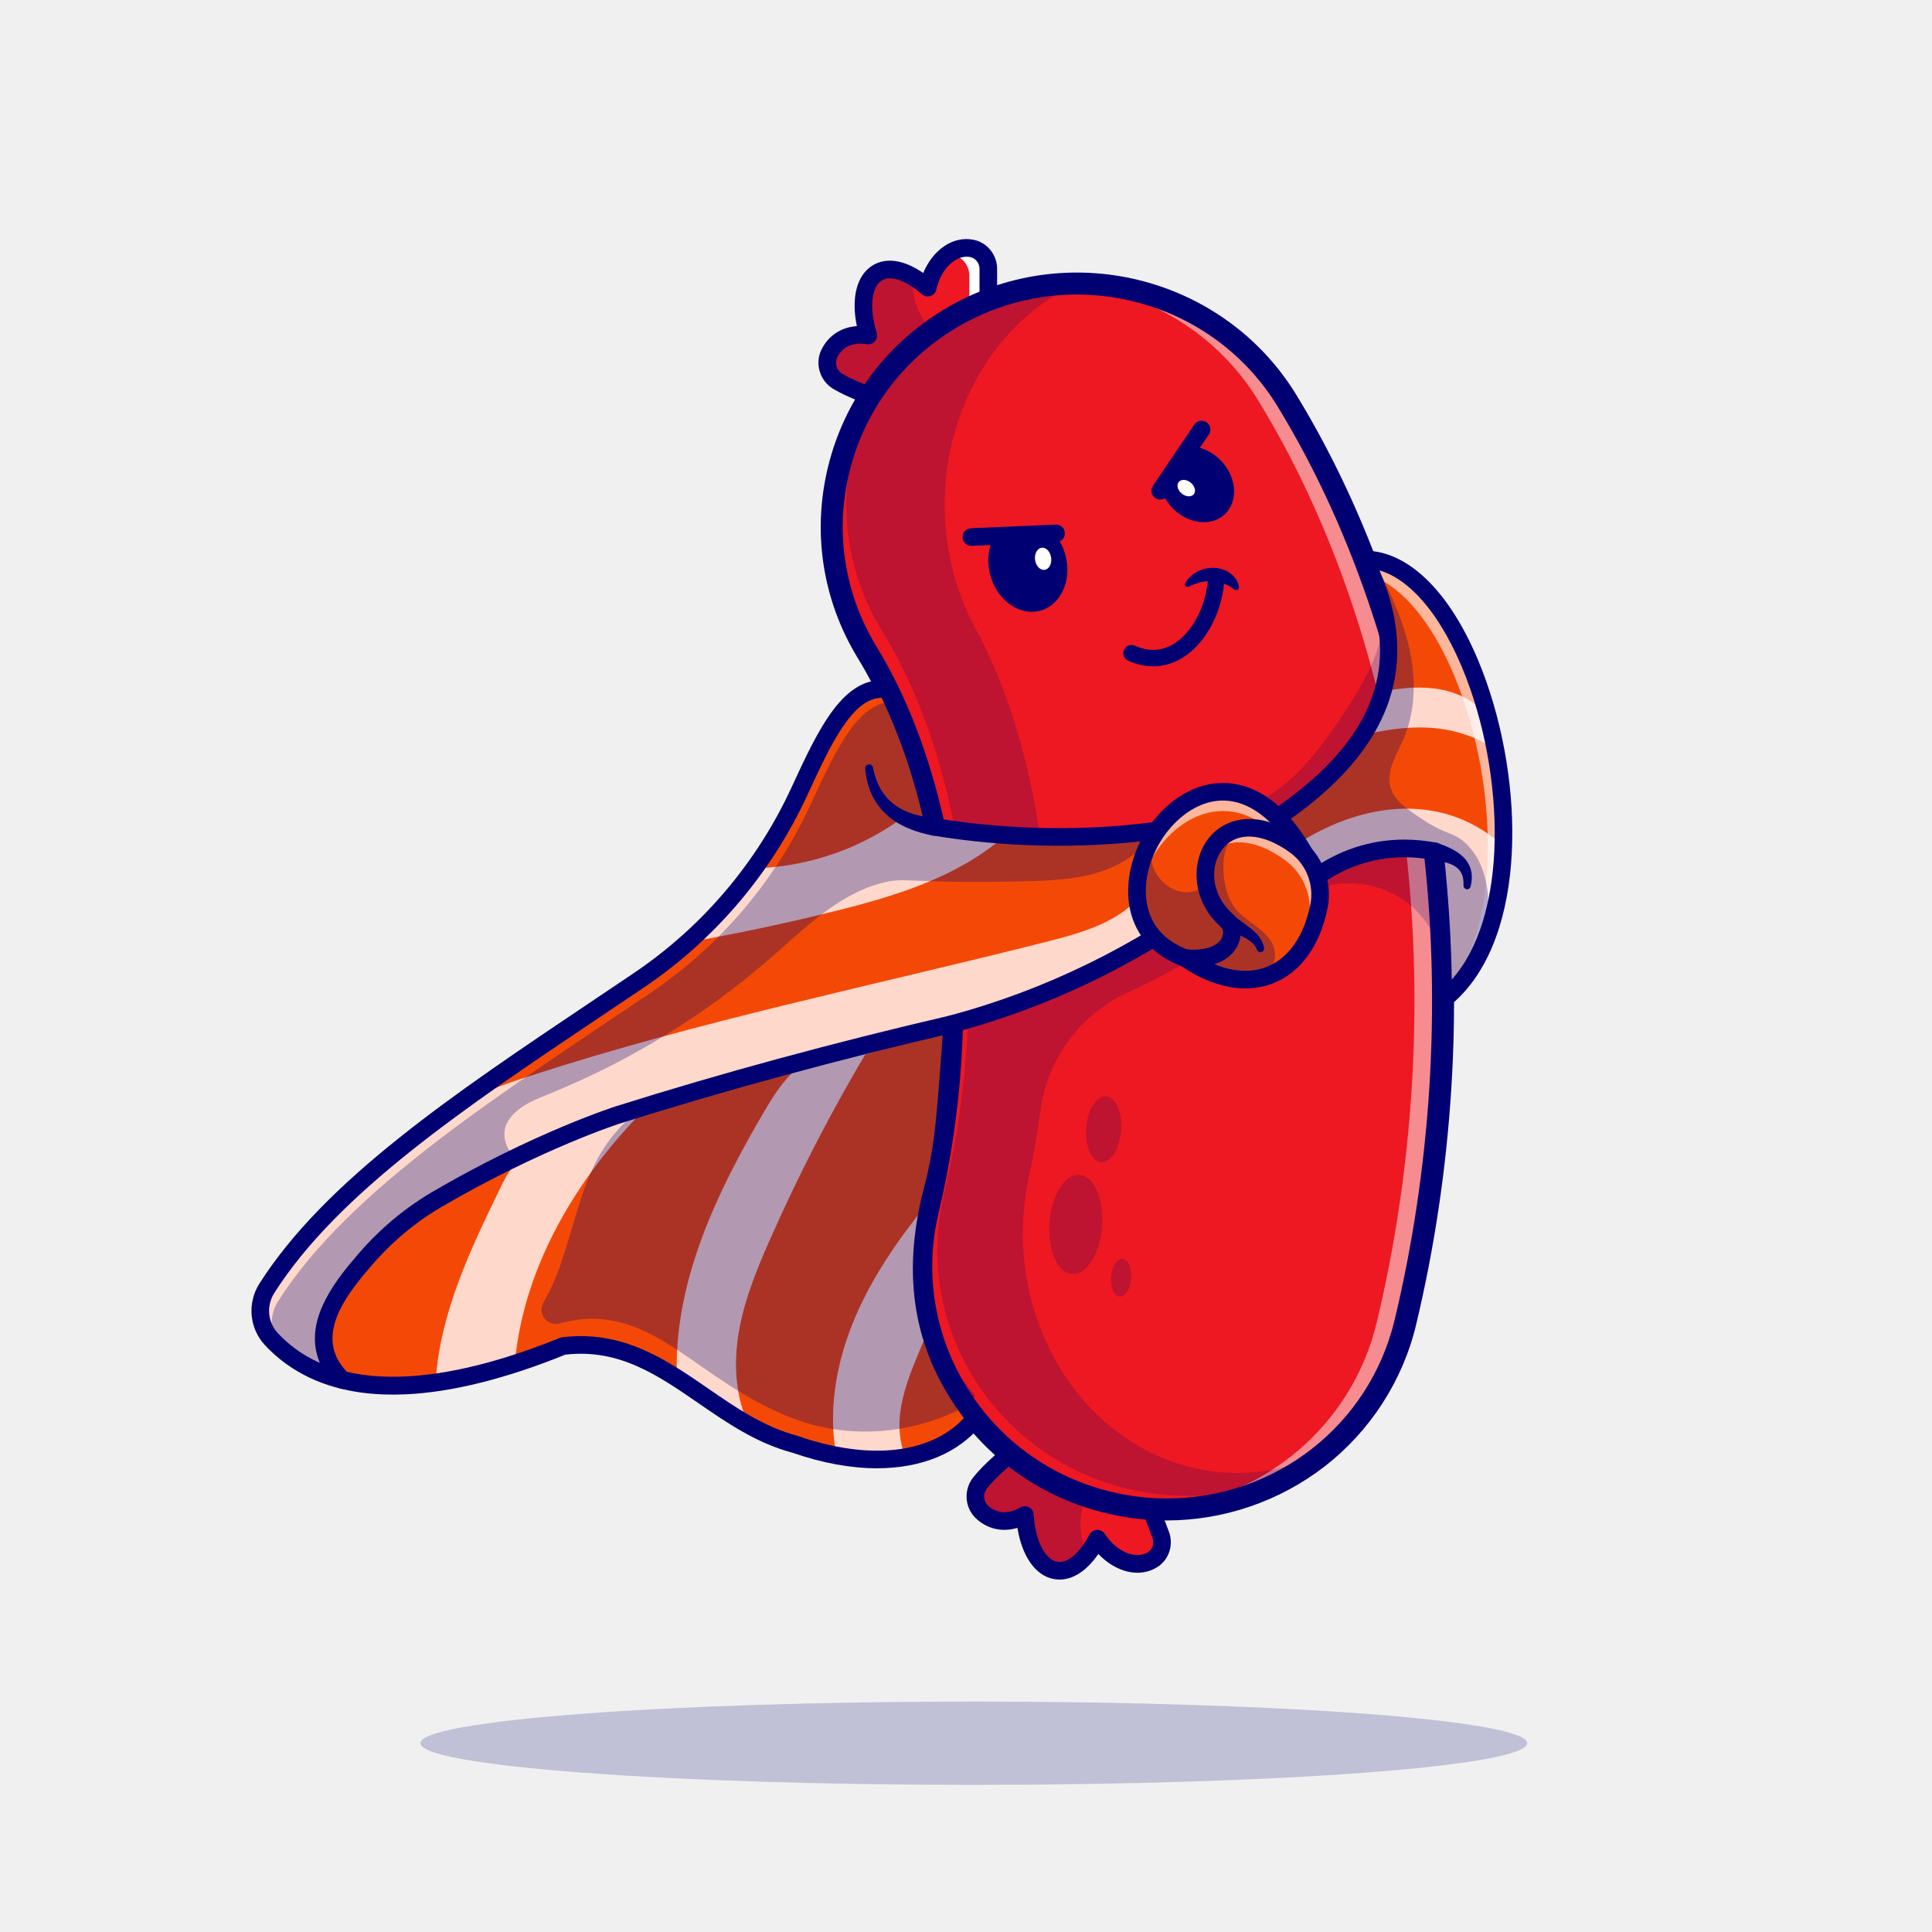
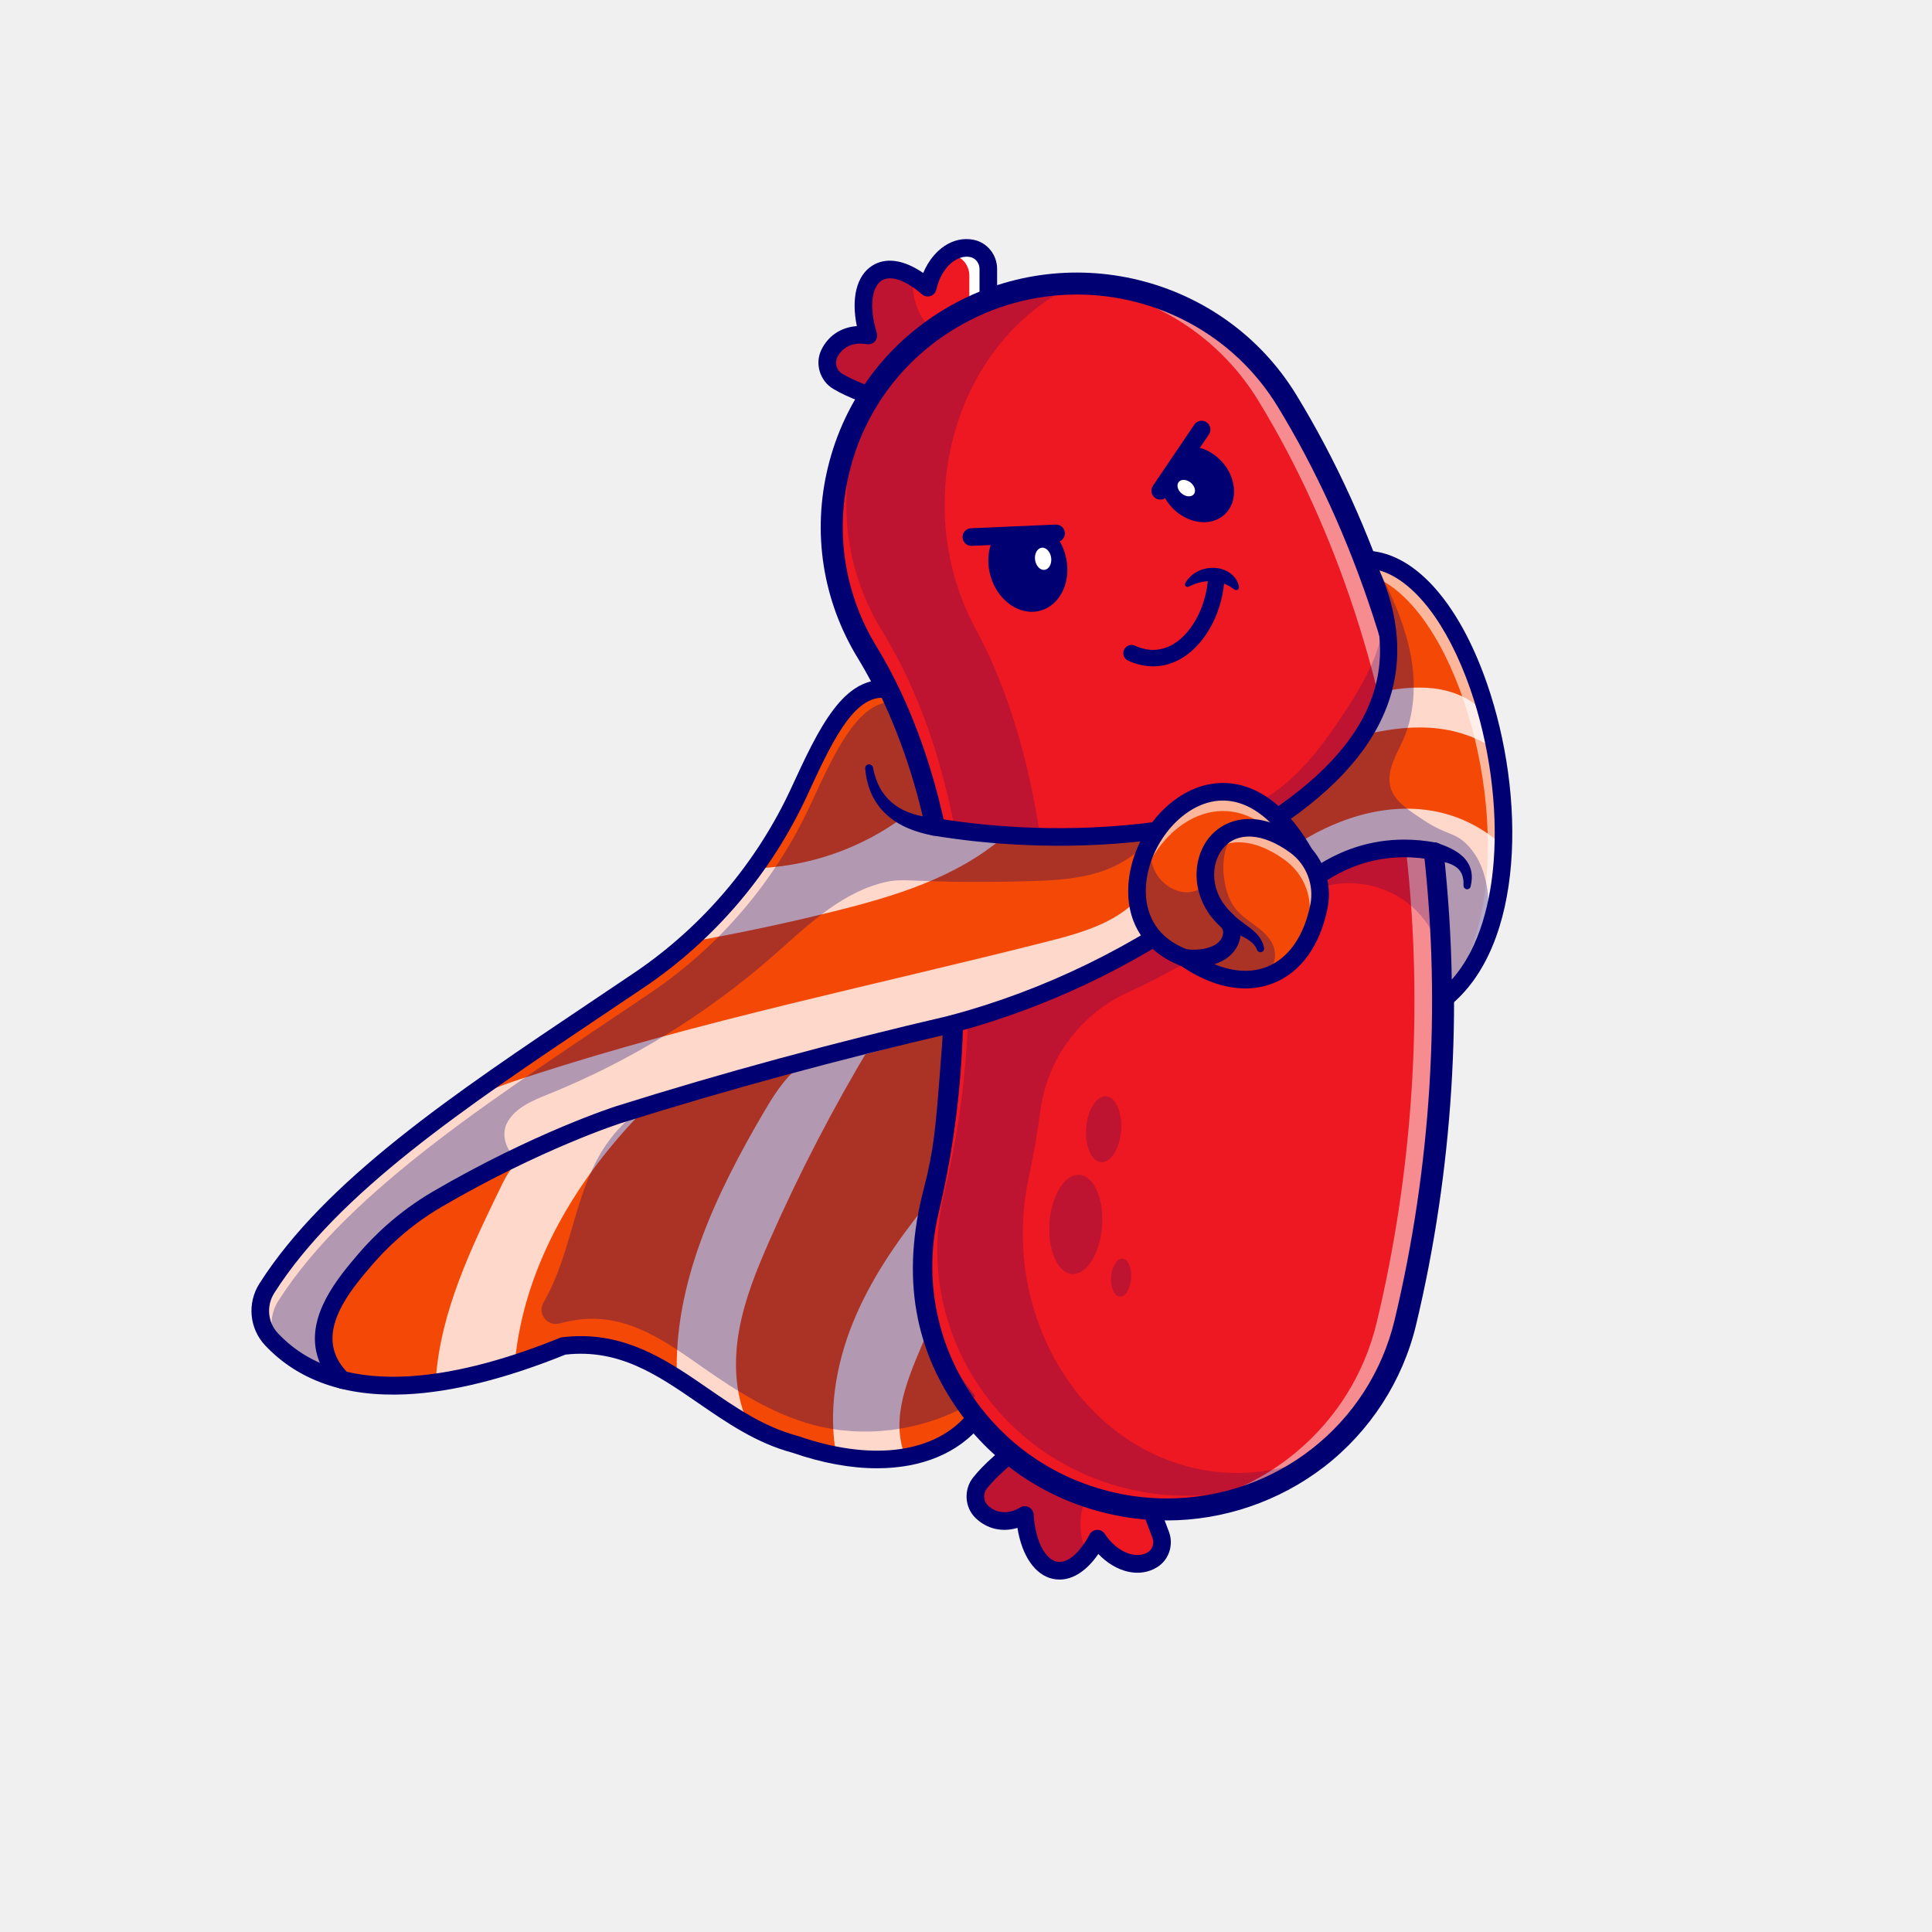
<svg xmlns="http://www.w3.org/2000/svg" version="1.2" viewBox="0 0 4000 4000" width="300" height="300">
  <style>
		.s0 { fill: #ed1821 } 
		.s1 { fill: #ffffff } 
		.s2 { fill: #000072 } 
		.s3 { fill: #ffd8cc } 
		.s4 { fill: #f44906 } 
	</style>
  <g id="Layer 1">
    <g id="&lt;Group&gt;">
      <g id="&lt;Group&gt;">
        <g id="&lt;Group&gt;">
          <g id="&lt;Group&gt;">
            <path id="&lt;Path&gt;" class="s0" d="m2046.2 556.8v133l-39.3 32.6-140.8 116.9c-51.9-14.4-98.6-30.2-131.4-49.6-19.7-11.6-27.7-36.5-17.9-57.1 13.6-28.8 43.9-44.5 81-37.9-32.4-106.2 15.1-166.8 92.3-121.5 9.8 5.7 20 13.2 30.7 22.4 13.1-56.9 54.4-88.9 91.6-81.3 19.8 4.1 33.8 22.2 33.8 42.5z" />
          </g>
          <g id="&lt;Group&gt;">
            <path id="&lt;Path&gt;" class="s1" d="m2046.2 556.8v133l-39.3 32.6-140.8 116.9q-8.6-2.4-17-4.8l118.5-98.5 39.3-32.6v-132.9c0-20.4-13.9-38.4-33.8-42.5-3.5-0.7-7.1-1-10.7-1 15.5-11.4 33.2-16.1 50-12.7 19.8 4.1 33.8 22.2 33.8 42.5z" />
          </g>
          <g id="&lt;Group&gt;" style="opacity: .2">
            <g id="&lt;Group&gt;">
              <path id="&lt;Path&gt;" class="s2" d="m2006.9 722.4l-140.8 116.9c-51.9-14.4-98.6-30.2-131.4-49.6-19.7-11.6-27.7-36.5-17.9-57.1 13.6-28.8 43.9-44.5 81-37.9-32.4-106.2 15.1-166.8 92.3-121.5-2.5 29.2 3.7 59.1 18.9 84.2 21 34.6 58.1 58.2 97.9 65z" />
            </g>
          </g>
          <g id="&lt;Group&gt;">
            <path id="&lt;Compound Path&gt;" fill-rule="evenodd" class="s2" d="m1866.1 857.5q-2.5 0-4.9-0.6c-63.5-17.7-105.4-33.6-135.8-51.6-27.7-16.4-38.7-51.7-25.1-80.5 14.1-29.6 41.1-47.4 73.7-49.6-11.9-57.6-0.6-104.2 31.3-124.8 28.3-18.4 66.1-12.8 106.1 14.8 20.5-48.8 62.2-77.4 104.6-68.7 28.1 5.8 48.4 31.1 48.4 60.3v133c0 5.4-2.4 10.5-6.6 14l-180.1 149.5c-3.3 2.8-7.4 4.2-11.6 4.2zm-84.8-146.1c-21.7 0-39.2 10.3-48.1 29-5.6 11.9-0.9 26.7 10.8 33.6 25.7 15.2 63.3 29.6 117.8 45.2l166.2-138v-124.4c0-12-8.1-22.3-19.3-24.6-25.6-5.3-58.9 18.5-70.2 67.5-1.4 6.2-6 11.3-12.1 13.2-6.1 2-12.8 0.6-17.6-3.6-34.1-29.6-65.4-40.2-83.7-28.3-17.9 11.5-27.8 49.5-9.9 108.4 1.8 6 0.4 12.6-3.8 17.4-4.2 4.7-10.6 6.9-16.8 5.8q-6.9-1.2-13.3-1.2zm264.9-21.6z" />
          </g>
          <g id="&lt;Group&gt;">
            <path id="&lt;Path&gt;" class="s0" d="m2386.4 3229c-32 20.3-82 5.1-114.4-43.4-6.7 12.4-13.6 23-20.7 31.8-56.1 69.7-122.1 29.9-129.5-80.8-32.3 19.3-66.2 15.4-89.2-6.7-16.5-15.8-17.8-41.9-3.5-59.7 23.8-29.8 61.9-61.2 105.3-93.1l173.1 59.4 48.3 16.5 47.2 124.4c7.2 18.9 0.6 40.8-16.6 51.6z" />
          </g>
          <g id="&lt;Group&gt;" style="opacity: .2">
            <g id="&lt;Group&gt;">
              <path id="&lt;Path&gt;" class="s2" d="m2239 3132c-5.3 28.8-0.4 59 12.3 85.4-56.1 69.7-122.1 29.9-129.5-80.8-32.3 19.3-66.2 15.4-89.2-6.7-16.5-15.8-17.8-41.9-3.5-59.7 23.8-29.8 61.9-61.2 105.3-93.1l173.1 59.4c-34.8 20.4-61.1 55.7-68.5 95.5z" />
            </g>
          </g>
          <g id="&lt;Group&gt;">
            <path id="&lt;Compound Path&gt;" fill-rule="evenodd" class="s2" d="m2193.9 3270.3q-7 0.1-13.9-1.4c-37.1-8-64.2-47.6-73.5-105.6-31.3 9.4-62.8 2.5-86.5-20.2-23-22.1-25.2-59.1-5.1-84.3 22-27.5 55.5-57.3 108.7-96.3 4.8-3.6 11-4.5 16.7-2.6l221.4 75.9c5.1 1.8 9.2 5.7 11.1 10.8l47.2 124.3c10.4 27.3 0.4 58.2-23.8 73.5-36.6 23.2-85.7 11.2-122.2-27.1-23.7 34.4-51.8 53-80.1 53zm-72.1-151.9c2.9 0 5.8 0.7 8.5 2.1 5.6 2.9 9.3 8.6 9.7 14.9 4.1 61.4 26.9 93.4 47.7 97.8 21.4 4.7 46.9-16.4 68.2-56.2 3-5.7 8.8-9.3 15.2-9.6 6.4-0.3 12.4 2.7 16 8 27.9 41.8 67.5 52.3 89.6 38.2 9.6-6.1 13.5-18.6 9.3-29.8l-44.2-116.3-204.3-70c-45.5 33.9-75.5 60.7-94.1 84.1-8.5 10.6-7.7 26 1.9 35.2 17.8 17.1 42.9 18.6 67.2 4.2 2.8-1.8 6.1-2.6 9.3-2.6z" />
          </g>
          <g id="&lt;Group&gt;">
            <path id="&lt;Path&gt;" class="s0" d="m2909.7 2737.8c-26.1 108.7-85.8 200.7-165.7 267.7-11 9.3-22.4 18.1-34.1 26.3-0.1 0-0.1 0.1-0.1 0.1-84.5 59.4-186.9 93.2-293.9 93.2-38.8 0-78.3-4.4-117.7-13.7-272.9-64.2-441.7-335.5-376.9-606.1 99-413.7 49.6-866.8-125.8-1154.3-108.8-178.4-92.8-397.2 23.3-556.1 38.6-53 88.5-99.3 148.5-135.3 82-49.1 172.5-72.6 261.9-72.7 172.1-0.2 340 86.4 435.6 243 161.7 265.1 267.6 588.9 306.2 936.3 35.5 319.8 14.3 655.7-61.3 971.6z" />
          </g>
          <g id="&lt;Group&gt;" style="opacity: .5">
            <path id="&lt;Path&gt;" class="s1" d="m2909.7 2737.8c-26.1 108.7-85.8 200.7-165.7 267.7-11 9.3-22.4 18.1-34.1 26.3-0.1 0-0.1 0.1-0.1 0.1-84.5 59.4-186.9 93.2-293.9 93.2q-15.1 0-30.4-0.9c96.6-5.5 188.2-38.2 265-92.3 0.1 0 0.1-0.1 0.1-0.1 11.8-8.2 23.2-17 34.2-26.3 79.9-67 139.6-159 165.6-267.7 75.7-315.9 96.8-651.8 61.3-971.6-38.5-347.4-144.4-671.2-306.2-936.3-89.9-147.4-243.8-232.7-405.1-242.1 9.6-0.6 19.2-0.9 28.8-0.9 172.1-0.2 340 86.4 435.6 243 161.7 265.1 267.6 588.9 306.2 936.3 35.5 319.8 14.3 655.7-61.3 971.6z" />
          </g>
          <g id="&lt;Group&gt;">
            <path id="&lt;Compound Path&gt;" fill-rule="evenodd" class="s2" d="m2415.9 3147.9c-41.2 0-82.5-4.8-122.9-14.3-138.7-32.6-256-117-330.3-237.6-73.6-119.3-96.2-259.9-63.6-396 97.7-408.1 49.4-854.5-123-1137.2-73.2-119.9-95.1-261-61.5-397.2 33.7-137 119.3-252.6 241-325.5 250.3-150.1 577.2-70.3 728.6 177.9 163.5 267.9 270.5 595 309.4 945.7 35.8 322.3 14.4 661-61.8 979.4-27.7 115.9-95.1 220-189.6 293.2-93.1 72-209 111.6-326.3 111.6zm-186.5-2538.1c-85.5 0-172.1 22.4-250.4 69.4-111.2 66.6-189.4 172.2-220.2 297.3-30.6 124.3-10.7 253.1 56.2 362.6 178.3 292.4 228.8 752.3 128.4 1171.5-29.7 124.2-9.1 252.6 58 361.5 68 110.2 175.2 187.3 302 217.2 37 8.7 74.9 13.1 112.5 13.1 225.6 0 419.5-152.1 471.6-369.9 75-313.4 96.1-646.6 60.8-963.8-38.2-344.1-143-664.7-303-926.9-91-149.3-251.6-232-415.9-232z" />
          </g>
          <g id="&lt;Group&gt;">
            <path id="&lt;Path&gt;" class="s2" d="m2153.9 1264.3c-42.9 11.7-89.2-21-103.5-73-8.1-29.8-4.1-59.4 8.8-81.5l123.2-5.3c10.4 12 18.6 27 23.3 44.1 14.3 52.1-8.9 103.9-51.8 115.7z" />
          </g>
          <g id="&lt;Group&gt;">
            <path id="&lt;Path&gt;" class="s2" d="m2011.1 1130.1c-9.7 0-17.8-7.6-18.2-17.4-0.4-10.1 7.3-18.6 17.4-19l175.4-7.6c10-0.4 18.5 7.3 19 17.4 0.4 10-7.3 18.6-17.4 19l-4.1 0.2-171.3 7.4q-0.4 0-0.8 0z" />
          </g>
          <g id="&lt;Group&gt;">
            <path id="&lt;Path&gt;" class="s1" d="m2176.3 1154.7c1.7 12.6-4.4 23.9-13.6 25.1-9.2 1.2-18-8.1-19.7-20.7-1.7-12.6 4.4-23.8 13.6-25.1 9.2-1.2 18 8.1 19.7 20.7z" />
          </g>
          <g id="&lt;Group&gt;">
            <path id="&lt;Path&gt;" class="s2" d="m2426.3 1050.5c-10.6-11.3-18-24.2-22.2-37.4l60.1-89c22.4 0.5 46.2 11 64.6 30.6 32.1 34.4 35.2 83.7 6.9 110.2-28.3 26.4-77.3 20-109.5-14.4z" />
          </g>
          <g id="&lt;Group&gt;">
            <path id="&lt;Path&gt;" class="s2" d="m2402.1 1034.3c-3.5 0-7.1-1-10.2-3.2-8.4-5.6-10.5-16.9-4.9-25.3l85.7-126.7c5.6-8.3 16.9-10.5 25.3-4.9 8.3 5.7 10.5 17 4.9 25.3l-85.7 126.8c-3.5 5.2-9.3 8-15.1 8z" />
          </g>
          <g id="&lt;Group&gt;">
            <path id="&lt;Path&gt;" class="s1" d="m2440.4 997.9c5.1-6.3 16.2-5.7 24.8 1.3 8.6 7 11.5 17.8 6.4 24.1-5.1 6.2-16.3 5.6-24.9-1.4-8.6-7-11.4-17.7-6.3-24z" />
          </g>
          <g id="&lt;Group&gt;">
            <g id="&lt;Group&gt;">
              <path id="&lt;Path&gt;" class="s2" d="m2387.5 1379.6c-17.1 0-34.5-3.9-51.8-11.8-8.6-3.8-12.4-13.9-8.5-22.5 3.9-8.5 13.9-12.3 22.5-8.5 28.4 12.9 55.6 11.5 80.9-4 39.2-24.2 68.2-81.4 70.6-139 0.3-9.4 8.2-16.7 17.7-16.3 9.3 0.4 16.7 8.3 16.3 17.7-2.8 69.4-37.7 136.3-86.7 166.5-19.4 12-40 17.9-61 17.9z" />
            </g>
            <g id="&lt;Group&gt;">
              <path id="&lt;Path&gt;" class="s2" d="m2453.9 1207.6c5.2-9.8 13.7-18 23.8-23.5 10.1-5.6 21.9-8.5 33.8-8.5 11.8 0 24 3.3 34.2 10.2 10 6.9 17.9 17.6 19.4 29.3 0.5 3.2-1.8 6.2-5 6.6-1.6 0.2-3.1-0.2-4.3-1.1l-0.4-0.3c-7.8-5.8-14.7-9.6-22-12.2-7.3-2.6-14.9-4.2-22.8-4.8-7.9-0.5-16 0.2-24.3 2.1-8.2 1.8-16.5 4.9-25.3 9.2l-0.2 0.1c-2.6 1.2-5.7 0.1-7-2.4-0.7-1.6-0.6-3.3 0.1-4.7z" />
            </g>
          </g>
          <g id="&lt;Group&gt;" style="opacity: .2">
            <g id="&lt;Group&gt;">
              <path id="&lt;Path&gt;" class="s2" d="m2978.5 1939.5q-0.2 4.5-0.3 9.1c0 0.7-1.1 0.7-1.2 0q-0.1-4.6-0.2-9.1c-0.1-1.1 1.7-1.1 1.7 0z" />
            </g>
          </g>
          <g id="&lt;Group&gt;">
            <g id="&lt;Group&gt;" style="opacity: .2">
              <g id="&lt;Group&gt;">
                <path id="&lt;Path&gt;" class="s2" d="m2973.5 1946.3c-13.2-30.3-33.8-57.5-60.1-77.6-45.5-34.9-106.7-48.2-162.6-35.5-9 2.1-18.4 5.2-24.3 12.3-6.7 8.2-7.1 19.6-8.3 30.1-10.5 91.5-116.1 158.8-203.5 129.7-12.1-4-24-9.6-36.7-10.8-23.2-2.2-45 10.3-65.4 21.6-23.7 13.2-48.1 25.3-72.9 36.3-100.3 44.3-170.5 136.7-185.4 245.3-6.5 47.4-14.7 94.6-24.6 141.3-56.6 266.6 90.9 533.9 329.3 597.2 34.5 9.1 68.9 13.5 102.8 13.5 63.9 0 125.9-15.6 182.2-44.2 12.9-6.5 25.5-13.6 37.7-21.5-22.6 17.9-46.6 33.9-71.8 47.8-0.1 0-0.1 0.1-0.1 0.1-75.7 41.8-162.3 65-252 65-39.5 0-79.6-4.5-119.7-13.8-277.6-64.8-449.2-338.5-383.4-611.4 100.7-417.4 50.5-874.5-127.9-1164.5-99.9-162.4-96.4-357.9-8-512.3 38.6-53 88.5-99.3 148.5-135.3 82-49.1 172.5-72.6 261.9-72.7-20.2 9.4-40 20.6-59.3 33.6-209.7 141.8-276.9 446.8-150.1 681.2 96.9 179 149.7 423.1 153.6 681.4q222.2-114.7 444.4-229.5c100.2-51.7 216.4-104.7 321.5-63.7 8.4 3.2 17 7.5 21.5 15.3 3.6 6.3 3.9 13.9 4.1 21.2q2.2 93 0.8 186z" />
              </g>
            </g>
            <g id="&lt;Group&gt;" style="opacity: .2">
              <g id="&lt;Group&gt;">
                <path id="&lt;Path&gt;" class="s2" d="m2973.5 1946.3l16.3 70.2c-0.9-24.2-6.6-48-16.3-70.2z" />
              </g>
            </g>
          </g>
          <g id="&lt;Group&gt;" style="opacity: .2">
            <g id="&lt;Group&gt;">
              <path id="&lt;Path&gt;" class="s2" d="m2841.8 1162.8c50.9 20.3 73.8 79 84.9 132.7 11.8 56.9 16.6 115.8 7.7 173.2-8.9 57.4-32 113.4-71 156.5-54.8 60.6-135 90.5-212.2 117.3-18.4-26.3-38.4-51.6-59.7-75.6 82.4-37 139.8-112.8 189.5-188.1 29.4-44.6 57.7-90.7 73.3-141.8 15.5-51.1 17.2-108.2-5.8-156.5" />
            </g>
          </g>
          <g id="&lt;Group&gt;" style="opacity: .2">
            <path id="&lt;Path&gt;" class="s2" d="m2279.8 2406.2c-19.9-1.5-33.8-33.2-30.9-70.9 2.8-37.6 21.2-66.9 41.2-65.4 19.9 1.5 33.8 33.2 31 70.9-2.9 37.6-21.3 66.9-41.3 65.4z" />
          </g>
          <g id="&lt;Group&gt;" style="opacity: .2">
            <path id="&lt;Path&gt;" class="s2" d="m2219.6 2637.6c-30.1-2.2-51-50-46.7-106.7 4.2-56.6 32-100.8 62-98.5 30.1 2.2 51 50 46.7 106.7-4.2 56.6-32 100.8-62 98.5z" />
          </g>
          <g id="&lt;Group&gt;" style="opacity: .2">
            <path id="&lt;Path&gt;" class="s2" d="m2318.2 2684.4c-11.4-0.9-19.4-19.1-17.8-40.7 1.6-21.6 12.2-38.5 23.7-37.6 11.5 0.8 19.4 19.1 17.8 40.7-1.6 21.6-12.2 38.4-23.7 37.6z" />
          </g>
          <g id="&lt;Group&gt;">
            <g id="&lt;Group&gt;">
              <g id="&lt;Group&gt;">
                <g id="&lt;Group&gt;">
                  <path id="&lt;Path&gt;" class="s3" d="m3095.7 1882.1c-18.7 78.4-53.6 145-108 188 0.4-98.6-5.7-201.3-17.1-307.5-100-19-188.9 7.2-261.7 65.2l-90-118.3c268.4-171.5 304.1-357.3 206.5-551.2 4.5 0 9 0.2 13.5 0.7 186.5 19.7 323.6 444.6 256.8 723.1z" />
                </g>
                <g id="&lt;Group&gt;">
                  <path id="&lt;Path&gt;" class="s4" d="m2634 1699.7c73.6-44.2 134.1-105.9 187.1-177.8 87.2-20.4 183.4-30.4 274.9 29.5q25.3 100.2 16.9 200.5c-119.8-109.2-283.4-95.8-425.1-5.9z" />
                </g>
                <g id="&lt;Group&gt;">
                  <path id="&lt;Path&gt;" class="s4" d="m3080.4 1483.2c-52.7-63.1-135-68.3-217.8-51.4 11.1-21.5 16.4-44.9 18.2-69.4 9.4-70.5-12.5-138.2-55.4-204.1 86.5 7.6 157.6 75.6 213.1 204.1 20.8 36.7 34 77.4 41.9 120.8z" />
                </g>
                <g id="&lt;Group&gt;" style="opacity: .6">
                  <g id="&lt;Group&gt;">
                    <path id="&lt;Path&gt;" class="s1" d="m2620.6 1711.8l-1.7-2.3c18.7-11.9 36.3-24 52.8-36.1-15.8 12.9-32.8 25.7-51.1 38.4z" />
                  </g>
                  <g id="&lt;Group&gt;">
                    <path id="&lt;Path&gt;" class="s1" d="m3095.7 1882.1c-18.7 78.4-53.6 145-108 188 0-2 0-4 0-6 36.2-41.2 60.9-95.5 75.6-156.9 62.5-260.8-53.8-650.1-222-714.6q-7.3-17.1-15.9-34.3c4.5 0 9 0.2 13.5 0.7 186.5 19.7 323.6 444.6 256.8 723.1z" />
                  </g>
                </g>
                <g id="&lt;Group&gt;">
                  <path id="&lt;Compound Path&gt;" fill-rule="evenodd" class="s2" d="m2987.7 2088.3c-2.7 0-5.5-0.6-8-1.9-6.3-3-10.3-9.4-10.2-16.4 0.4-89.9-4.9-187.9-15.6-291.7-84.7-12.7-165.3 9.3-233.7 63.8-3.8 3.1-8.7 4.5-13.6 3.8-4.9-0.6-9.3-3.1-12.3-7l-89.9-118.3c-3.1-4.1-4.3-9.2-3.4-14.2 0.9-5.1 3.8-9.5 8.1-12.2 240.4-153.7 303.9-321.4 200-527.7-2.9-5.7-2.6-12.4 0.7-17.8 3.4-5.3 9.2-8.6 15.6-8.6 98.8 0 193.5 102.7 253.2 274.9 80.1 230.9 79.4 544-79.6 669.4-3.3 2.5-7.3 3.9-11.3 3.9zm-80.4-350c21.9 0 44.2 2.1 66.7 6.4 7.9 1.5 13.8 8 14.7 16 10.1 94.2 15.8 183.9 17 267.4 60.6-68.1 80.9-168.1 86.8-244.7 8.7-113-8.9-242.9-48.3-356.5-46.9-135-116.9-225.4-188.1-245.9 40.8 94.6 47.8 184.3 20.6 267-31.7 96.6-107.5 183.8-231.4 266.1l67 88.2c58.9-42.3 125.2-64 195-64z" />
                </g>
                <g id="&lt;Group&gt;">
                  <path id="&lt;Path&gt;" class="s2" d="m2975 1745c8.9 3.1 18.3 6.6 27.6 11.1 9.3 4.5 18.7 10.1 26.8 18.1 8.1 7.8 14.4 18.5 16.6 29.6 2.3 11.1 1.1 21.8-1.2 31.5-1 4.1-5 6.6-9 5.6-3.6-0.8-5.9-4.1-5.8-7.6v-0.4c0.3-8.5-0.5-16.6-3.5-23.3-2.9-6.7-7.6-11.8-13.6-15.7-6.1-4-13.5-6.7-21.4-8.8-7.9-2.1-16.4-3.5-25.4-4.8-10-1.5-16.9-10.8-15.4-20.8 1.5-10 10.8-16.9 20.8-15.4q1.7 0.2 3.4 0.8z" />
                </g>
                <g id="&lt;Group&gt;" style="opacity: .3">
                  <g id="&lt;Group&gt;">
                    <path id="&lt;Path&gt;" class="s2" d="m3066.5 1942.9c-1.3 13-4.4 29.1-11.4 46.5-18.1 44.8-51.3 70-67.4 80.7 0.4-98.6-5.7-201.3-17.1-307.5-100-19-188.9 7.2-261.7 65.2l-90-118.3c268.4-171.5 304.1-357.3 206.5-551.2 4.5 0 9 0.2 13.5 0.7 10 11 17.2 24.7 24 38.1 25.9 51.8 48.3 105.9 58.5 162.9 10.1 57 7.3 117.4-15.8 170.5-13.2 30.4-33.3 60.9-28 93.6 5.4 33.2 38.8 53.2 70.2 74.1 47.8 31.8 64.5 23.9 91.3 52.2 26.6 28 34.1 60.8 37.6 76.3 12.2 53.3-2.7 97.5-10.2 116.2z" />
                  </g>
                </g>
              </g>
              <g id="&lt;Group&gt;">
                <g id="&lt;Group&gt;">
                  <path id="&lt;Path&gt;" class="s4" d="m1930.4 2465.2c-44.3 169.7-24.8 328.6 88.9 471.4-7.5 9.4-15.7 17.9-24.4 25.6-83.1 73.4-217.7 73.7-349 28.1-177.6-47.1-279.4-227.8-479.8-203.5-42.4 17.2-86.6 33.1-131.4 46.2-0.1 0-0.1 0.1-0.2 0.1-126.2 37.1-256.9 52.3-362.5 12.6-41-15.4-78.3-39.1-110-73-27-28.8-30.6-72.2-9.5-105.5 149-234.2 466.3-432.2 771.1-638.2 144.1-97.5 258.7-232.7 331.5-390.7 55.3-120 103.5-222.3 182.2-211 43.8 90.7 75.4 185.8 96.6 284.5 118.4 19.7 264.3 28.7 418.3 12.9 14.5-1.5 29.2-3.2 43.9-5.2l9 212.3c-78.3 48.7-173.9 99-287 141.3-51.3 19.2-100.5 34.6-147 47.1 0 0.2 0 0.5 0 0.7-0.9 17.9-2.4 44.1-4.9 75.7-10.2 127.3-12.9 180.6-35.8 268.6z" />
                </g>
                <g id="&lt;Group&gt;">
                  <path id="&lt;Path&gt;" class="s3" d="m902.5 2853.4c10.3-138.7 72.1-267.7 132.9-392.9 7.3-15.1 14.7-30.3 25.5-43.2 12-14.4 27.8-25.2 43.7-35.3 69.5-43.9 147.3-77.5 229.2-84.5-139.3 141.3-247.7 321.6-267.4 519.1-48.1 32.9-106.3 50.8-164.5 50.7" />
                </g>
                <g id="&lt;Group&gt;">
                  <path id="&lt;Path&gt;" class="s3" d="m1401.7 2856.4c-9.1-197.7 81-385.8 181.3-556.5 29.3-50 65.7-103.8 122.3-116.4 33.2-7.4 71.6-0.1 98.4-21-78.8 130.9-149.2 266.8-210.8 406.6-26.1 59.2-50.7 119.6-62.3 183.2-11.7 63.7-9.6 131.3 16.4 190.5q-75-37.1-150-74.2" />
                </g>
                <g id="&lt;Group&gt;">
                  <path id="&lt;Path&gt;" class="s3" d="m1732.8 3020.2c-19.1-93.8-3-192.5 32.9-281.3 35.9-88.9 90.9-168.7 151-243.4-18.1 66.2-16 137.7 5.8 202.8 2.7 7.9 5.6 15.8 6.1 24.2 0.8 12-3.7 23.7-8.3 34.8-32 78.1-74.8 161.4-51.4 242.5 1.2 4.1 2.5 8.8 0.3 12.5-2.3 3.7-7.3 4.6-11.7 5.1-43.1 4.8-86.7 5.8-130 3" />
                </g>
                <g id="&lt;Group&gt;">
                  <path id="&lt;Path&gt;" class="s3" d="m1417.2 1952c44.3-33.3 83.6-73.3 116.2-118.2 8.7-12 17.5-24.8 30.7-31.4 10.3-5 22-5.8 33.4-6.8 95.4-8.7 188.4-43.3 266.4-99.1 70.2 15.7 141.1 28.3 212.4 37.6-97.5 83.2-224.6 121.7-349 152.6-108.3 26.9-217.7 49.8-327.8 68.4" />
                </g>
                <g id="&lt;Group&gt;">
                  <path id="&lt;Path&gt;" class="s3" d="m676.6 2838.4c-48-11.2-101.3-26.2-126.2-68.8-18.2-31.2-16.2-71.1-2.6-104.6 13.5-33.5 37.3-61.7 61.9-88.3 65.4-70.7 138.8-133.6 211.9-196.3 32.5-27.8 65.2-55.8 101.5-78.5 54-33.7 114.9-55 175.5-74.7 351.3-114.3 714.3-187.5 1072.3-278.5 73.5-18.6 152.5-41.8 197.5-102.7 10.8 29.1 17.7 59.7 20.3 90.7-103 64.9-212.6 119.5-326.5 162.6-286.7 108.4-597.6 143.1-882.7 255.9-96 37.9-188.5 84.6-276.1 139.3-62.8 39.1-124.1 83.3-168.8 142.3-44.8 59-71.6 134.9-58.1 207.7" />
                </g>
                <g id="&lt;Group&gt;">
                  <path id="&lt;Compound Path&gt;" fill-rule="evenodd" class="s2" d="m1815.8 3039.9c-53.8 0-113-10.6-175.2-32.2-74.8-20-136-62.2-195.2-103-84.1-57.9-163.6-112.7-274.8-100.1-124 50.1-235.1 77.8-330.4 82.2-124.9 5.7-223-28.5-291.6-101.7-32.4-34.7-37.2-87.2-11.5-127.6 136.2-214.1 402.8-393 685.1-582.3 30.4-20.4 60.8-40.8 91.2-61.3 141.1-95.5 253.6-228 325.2-383.3 55.6-120.6 108.2-234.6 201.2-221.3 6 0.8 11.2 4.6 13.9 10.1 41.3 85.5 73.4 178.5 95.4 276.4 104.5 16.4 263 29.7 444.6 5.7 5-0.7 10.2 0.8 14.1 4.1 3.9 3.2 6.2 8 6.5 13.1l9.1 212.4c0.2 6.6-3 12.8-8.6 16.2-91.9 57.1-189.6 105.2-290.2 142.8-44.5 16.7-90.1 31.5-136 44.2-1.1 21.2-2.5 42.6-4.2 63.7l-2.5 31c-8.3 105.7-12.5 158.8-33.9 240.8-46 176.4-18 325.3 85.5 455.5 5.3 6.7 5.3 16.1 0 22.8-48.8 60.6-125.3 91.8-217.7 91.8zm-613.4-273.6c106.3 0 186.2 55 263.7 108.4 56.8 39.2 115.6 79.7 184.5 97.9q0.7 0.2 1.3 0.4c147.1 51.2 274.2 37.2 343.8-37-103.5-136.9-130.6-292.5-83-475.4 20.6-78.9 24.5-127.6 32.9-234.5l2.4-31c2.1-25.2 3.7-50.7 4.9-75.7 0.4-8 5.8-14.7 13.5-16.8 49-13.1 97.9-28.8 145.4-46.6 95.1-35.6 187.5-80.7 274.7-134l-7.8-181.9c-184.9 22-344.8 6.8-447.8-10.3-7.4-1.3-13.2-6.9-14.8-14.2-20.6-95.9-51.1-187-90.7-270.9-61.4 0.9-106.3 98.3-153.7 201.2-74.4 161.3-191.2 299-337.9 398.2-30.4 20.5-60.9 40.9-91.3 61.3-279 187.2-542.6 364-674.6 571.6-16.8 26.4-13.8 60.7 7.4 83.2 138.3 147.8 393.9 86.8 583.9 9.7q2.3-0.9 4.7-1.2c13.2-1.6 26-2.4 38.5-2.4z" />
                </g>
                <g id="&lt;Group&gt;">
                  <path id="&lt;Path&gt;" class="s2" d="m709.6 2875.6c-4.5 0-9-1.7-12.6-5-20.2-19.4-33.9-41.4-40.5-65.3-22.8-82.6 45.2-162.1 85.7-209.6 30.2-35.3 81.4-86.2 153.5-128.4 210.8-123.1 378.8-176.7 380.5-177.2 218.1-68.7 450.6-131.8 690.8-187.6 9.8-2.3 19.6 3.8 21.9 13.6 2.2 9.8-3.9 19.6-13.7 21.9-239.3 55.6-470.8 118.5-688.1 186.9-1.6 0.5-166 53-373 173.9-67.8 39.6-115.8 87.5-144.2 120.6-38.2 44.7-95.9 112.2-78.2 176.2 4.8 17.5 15.1 33.9 30.5 48.6 7.3 6.9 7.5 18.5 0.6 25.8-3.6 3.7-8.4 5.6-13.2 5.6z" />
                </g>
                <g id="&lt;Group&gt;">
                  <path id="&lt;Path&gt;" class="s2" d="m1931.5 1729.9c-17.2-3.3-34.4-7.9-50.9-14.9-16.5-7-32.4-16.5-45.8-29-13.4-12.3-24.1-27.6-31.2-43.9-7.1-16.4-10.8-33.7-12.4-50.8-0.4-4.5 2.9-8.4 7.4-8.8 4.2-0.4 7.9 2.4 8.7 6.5l0.1 0.1c3 15.5 8 30.4 15.3 43.6 7.5 13.1 17.4 24.4 29.2 33.2 23.6 17.7 53.8 25.3 84.4 27.8h0.1c10 0.9 17.5 9.7 16.7 19.7-0.9 10.1-9.7 17.5-19.7 16.7q-1-0.1-1.9-0.2z" />
                </g>
                <g id="&lt;Group&gt;" style="opacity: .3">
                  <g id="&lt;Group&gt;">
                    <path id="&lt;Path&gt;" class="s2" d="m2392.2 1724.2c-8.1 10.6-20.8 25.3-38.7 39.9-66.5 54.4-145.1 58.9-250.4 61-228.8 4.6-228.4-11.1-282.7 4.4-87.4 25-154.6 92.6-223 152.3-136.8 119.3-293.6 215.6-462 283.6-33.4 13.4-70.2 28.5-86.2 60.7-16.1 32.2 9.5 82.8 44.2 73.2-130.2 48.3-220.3 112-275.1 157.4-125.9 104.5-138.5 173-141.2 191.3-7.5 52.1 6.6 96.7 18.4 124.1-41-15.3-78.3-39-110-73-27-28.8-30.7-72.2-9.5-105.4 148.9-234.2 466.3-432.3 771.1-638.3 144.1-97.5 258.7-232.7 331.5-390.7 55.3-120 103.5-222.2 182.1-211 19.5 40.6 39.1 87.1 56.9 139.3 16.1 47.4 28.1 92 37.1 132.7 60.5 7.6 128.5 12.9 202.9 13.3 87.2 0.5 166-5.7 234.6-14.8z" />
                  </g>
                </g>
                <g id="&lt;Group&gt;" style="opacity: .3">
                  <g id="&lt;Group&gt;">
                    <path id="&lt;Path&gt;" class="s2" d="m1034.5 2833.1c0.1 0 0.1-0.1 0.2-0.1-0.2 0.1-0.3 0.2-0.4 0.3 0.1-0.1 0.2-0.2 0.2-0.2z" />
                  </g>
                </g>
                <g id="&lt;Group&gt;" style="opacity: .3">
                  <g id="&lt;Group&gt;">
                    <path id="&lt;Path&gt;" class="s2" d="m2019.3 2890.1c-7.5 8.9-15.7 16.9-24.4 24.1-93.6 48.9-207.6 63.5-310.7 36-84-22.3-158-69.4-228.1-118.4-66-46.2-135.7-96.9-217.7-101.1-27.1-1.5-53.6 2.3-79.5 9.3-25.7 7-47.1-20.2-33.8-43.2 15.1-26 27-54 36.7-82 24.1-69.4 37.9-142.4 71.4-208.2 33.4-65.9 92.2-126.2 168.5-138.5l-63.9 8.2q316.7-78.1 633.3-156.1c-0.9 16.9-2.4 41.7-4.9 71.4-10.2 120.2-12.9 170.5-35.8 253.6-44.3 160.1-24.8 310.1 88.9 444.9z" />
                  </g>
                </g>
              </g>
            </g>
            <g id="&lt;Group&gt;">
              <g id="&lt;Group&gt;">
                <path id="&lt;Path&gt;" class="s4" d="m2701.2 1768c-24.3 69-53.4 122.9-87.8 159.9-44 47.5-96.8 67.4-159.7 55.6-116.5-43-118.9-161.8-68.1-247.8 62.4-105.6 205.1-161.9 315.6 32.3 0 0 0 0 0 0z" />
              </g>
              <g id="&lt;Group&gt;" style="opacity: .6">
                <path id="&lt;Path&gt;" class="s1" d="m2355.2 1864.5c-5-42.8 7-89.3 30.4-128.8 62.4-105.6 205.1-161.9 315.6 32.3 0 0 0 0 0 0q-4.5 12.7-9.1 24.6c-109.1-175.8-245.8-119.8-306.5-17-16.2 27.5-27 58.3-30.4 88.9z" />
              </g>
              <g id="&lt;Group&gt;">
                <path id="&lt;Compound Path&gt;" fill-rule="evenodd" class="s2" d="m2488.4 2005q-18.5 0-38-3.6-1.5-0.3-3-0.8c-75.6-27.9-116.2-89.2-111.2-168.2 6.1-96.8 77.2-187.9 161.9-207.5 47.1-10.8 138.2-7.9 218.9 134.2 2.6 4.5 3.1 10 1.4 15-54.2 153.5-131.4 230.9-230 230.9zm-29.8-39.1c95.5 17 168.4-47.1 222.6-196-50.5-85.1-112.3-123.9-174.9-109.5-68.7 15.9-128.7 94.1-133.7 174.3-2.3 36.1 5.9 100.9 86 131.2z" />
              </g>
              <g id="&lt;Group&gt;">
                <path id="&lt;Path&gt;" class="s4" d="m2730.7 1876.5c-15.4 77.3-55.4 127.4-108.3 144.8-48.3 15.9-107.5 4.7-168.7-37.8 48.8 5.2 92.9-11.2 96.8-50.3 1.1-10.6-3.5-20.9-11.4-28.2-25.2-23-38.8-51.1-42.4-78.6-6-44.7 14-87.9 52.1-105.1q7.9-3.6 16.8-5.6c31-6.7 70.7 1.7 116.1 34.8 7.2 5.1 13.7 11.1 19.5 17.5 0 0 0 0 0 0 26 29.1 37.4 69.2 29.5 108.5z" />
              </g>
              <g id="&lt;Group&gt;" style="opacity: .6">
                <g id="&lt;Group&gt;">
                  <path id="&lt;Path&gt;" class="s1" d="m2730.7 1876.5c-8.7 43.6-25.2 78.5-47.4 103.8 11.6-20.7 20.5-45.2 26.2-73.4 7.8-39.3-3.5-79.5-29.6-108.5 0 0 0 0 0 0-5.8-6.5-12.3-12.4-19.5-17.6-45.4-33-85.1-41.5-116-34.7q-9 2-16.9 5.6c-8.6 3.9-16.2 9.1-22.9 15.4 8.9-20.2 24-36.7 44.2-45.8q7.9-3.6 16.8-5.6c31-6.7 70.7 1.7 116.1 34.8 7.2 5.1 13.7 11.1 19.5 17.5 0 0 0 0 0 0 26 29.1 37.4 69.2 29.5 108.5z" />
                </g>
              </g>
              <g id="&lt;Group&gt;">
                <path id="&lt;Compound Path&gt;" fill-rule="evenodd" class="s2" d="m2578.4 2046.4c-43 0-89.3-16.2-135-47.9-6.9-4.8-9.6-13.6-6.7-21.4 2.9-7.8 10.7-12.6 19-11.7 27.3 2.9 51.6-1.9 65.2-12.9 6.9-5.6 10.7-12.5 11.5-21.1 0.5-4.5-1.6-9.3-5.6-12.9-62.3-56.9-60.7-138.7-23.1-184.8 32-39.1 100.5-62.1 188.7 2 45.1 32.8 67.2 89.5 56.2 144.3-15.4 77.4-55 132.5-111.3 155.2-18.6 7.5-38.4 11.2-58.9 11.2zm-64-50.1c39.4 16.2 77.1 18.1 109.3 5.1 44.5-18 76.2-63.6 89.2-128.5 8.2-41-8.3-83.3-41.9-107.7-56.5-41.1-109.8-44.3-139-8.5-26.9 33-27 92.5 19.4 134.9 12.4 11.3 18.9 27.5 17.3 43.4-1.8 18.3-10.4 34.1-24.9 45.8-8.1 6.6-18.1 11.8-29.4 15.5z" />
              </g>
              <g id="&lt;Group&gt;">
                <path id="&lt;Path&gt;" class="s2" d="m2535.1 1873.6q7.3 10.6 17.4 19.9c6.7 6.3 14.4 12.1 22.6 18 8.1 6 17 12.1 25.1 20.3 8.1 8.1 15 19.1 16.9 30.8 0.7 4.2-2.1 8.1-6.2 8.8-3.7 0.6-7.2-1.5-8.4-4.8l-0.1-0.2c-3-8-8.5-14-15.7-19.1-7.2-5.1-15.9-9.2-25-13.7-9.1-4.4-18.6-9.2-28-15.3-9.4-5.9-18.4-13.1-26.6-21.5l-0.1-0.1c-7.1-7.2-7-18.8 0.2-25.8 7.2-7.1 18.8-7 25.9 0.2 0.7 0.8 1.5 1.6 2 2.5z" />
              </g>
              <g id="&lt;Group&gt;" style="opacity: .3">
                <g id="&lt;Group&gt;">
                  <path id="&lt;Path&gt;" class="s2" d="m2631.7 2002.2c-1.6 6.9-4.9 13.4-9.3 19.1-48.3 15.9-107.5 4.7-168.7-37.8-116.5-43-118.9-161.8-68.1-247.8-6.2 22-4.8 46.3 5.1 66.9 10.2 21 29.7 37.7 52.4 43.1 18.9 4.6 41.6-0.2 52.1-16.6 0.5-0.9 1-1.8 1.5-2.7 6.7-12.9 5.5-28.8 7.8-43.4 4.1-25.9 21.4-49.1 44.3-61.7 6.2-3.4 12.8-6 19.7-7.7-1 0.7-1.9 1.4-2.9 2.1-31.1 24.1-37.1 70.3-30.2 109.6 3.5 19.9 9.9 39.8 22.3 55.7 11.1 14 26.3 24.2 40.6 34.8 5.2 3.8 10.3 7.8 15.1 12.1 8.6 7.7 16.3 16.3 21.3 26.7 7.3 15.1 7.4 34.8-3 47.6z" />
                </g>
              </g>
            </g>
          </g>
        </g>
        <g id="&lt;Group&gt;" style="opacity: .2">
-           <path id="&lt;Path&gt;" class="s2" d="m2016.2 3695.4c-632.8 0-1145.7-38.7-1145.7-86.3 0-47.6 512.9-86.2 1145.7-86.2 632.7 0 1145.6 38.6 1145.6 86.2 0 47.6-512.9 86.3-1145.6 86.3z" />
-         </g>
+ 				</g>
      </g>
    </g>
  </g>
</svg>
